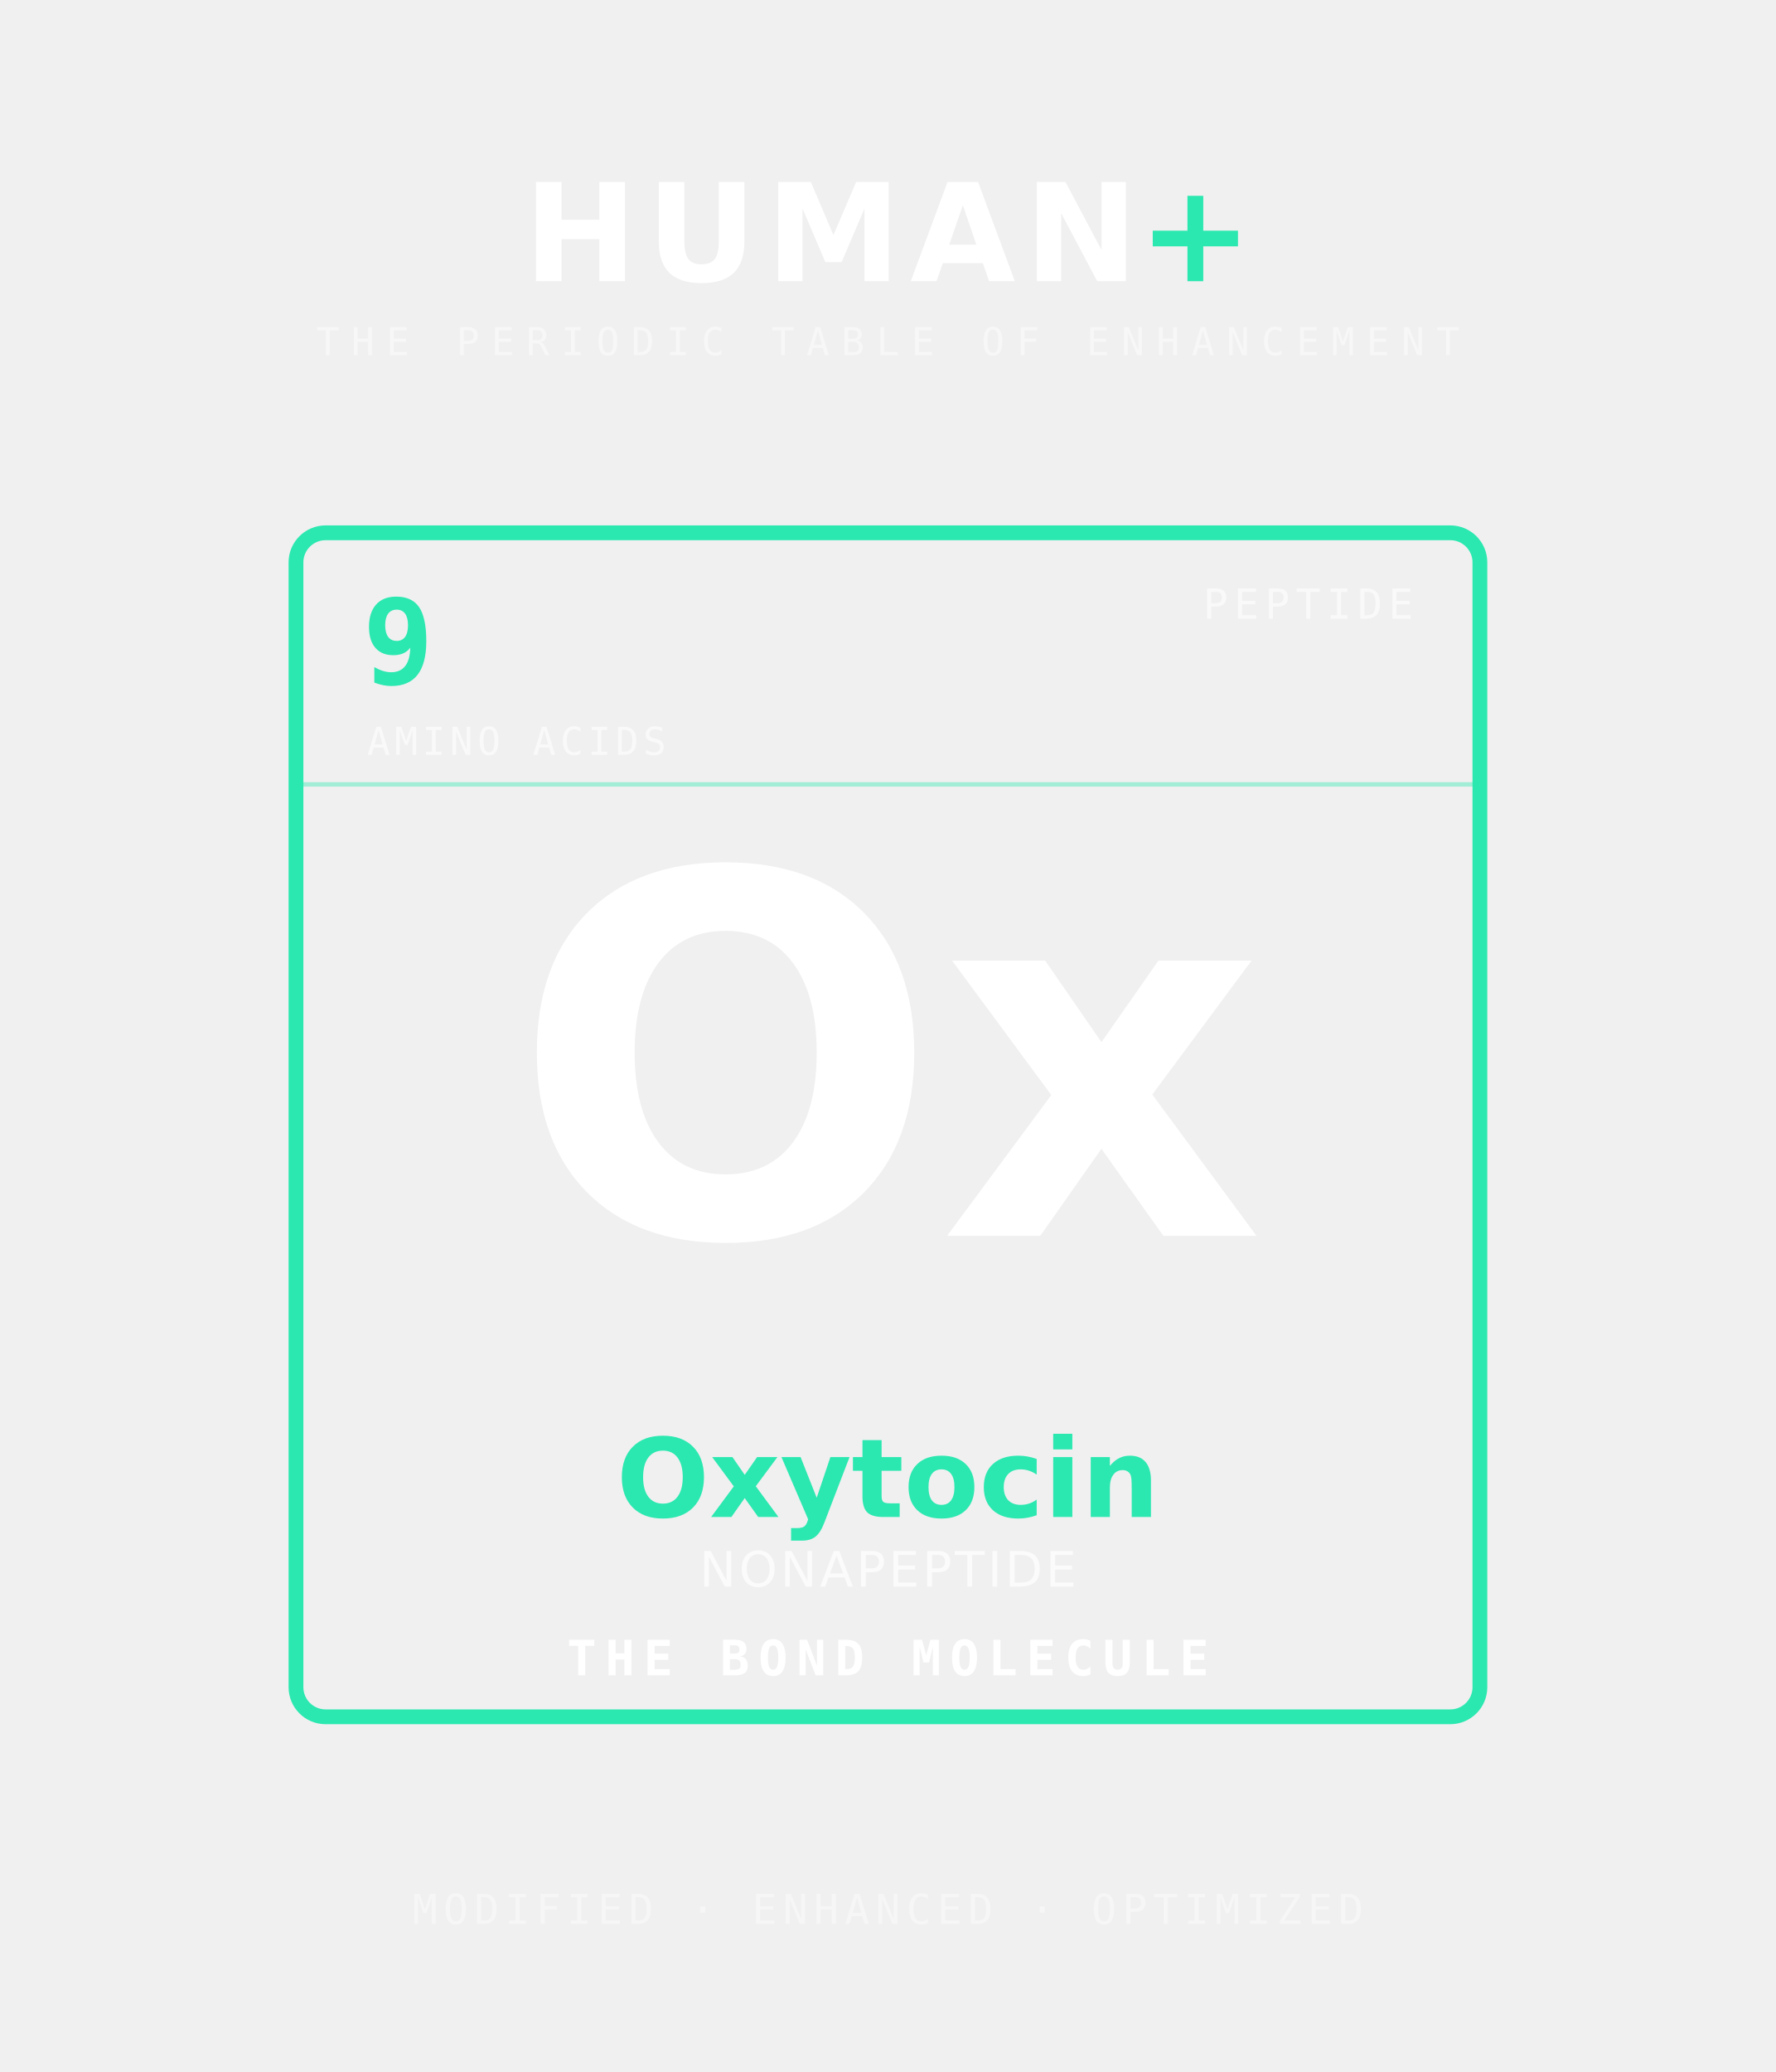
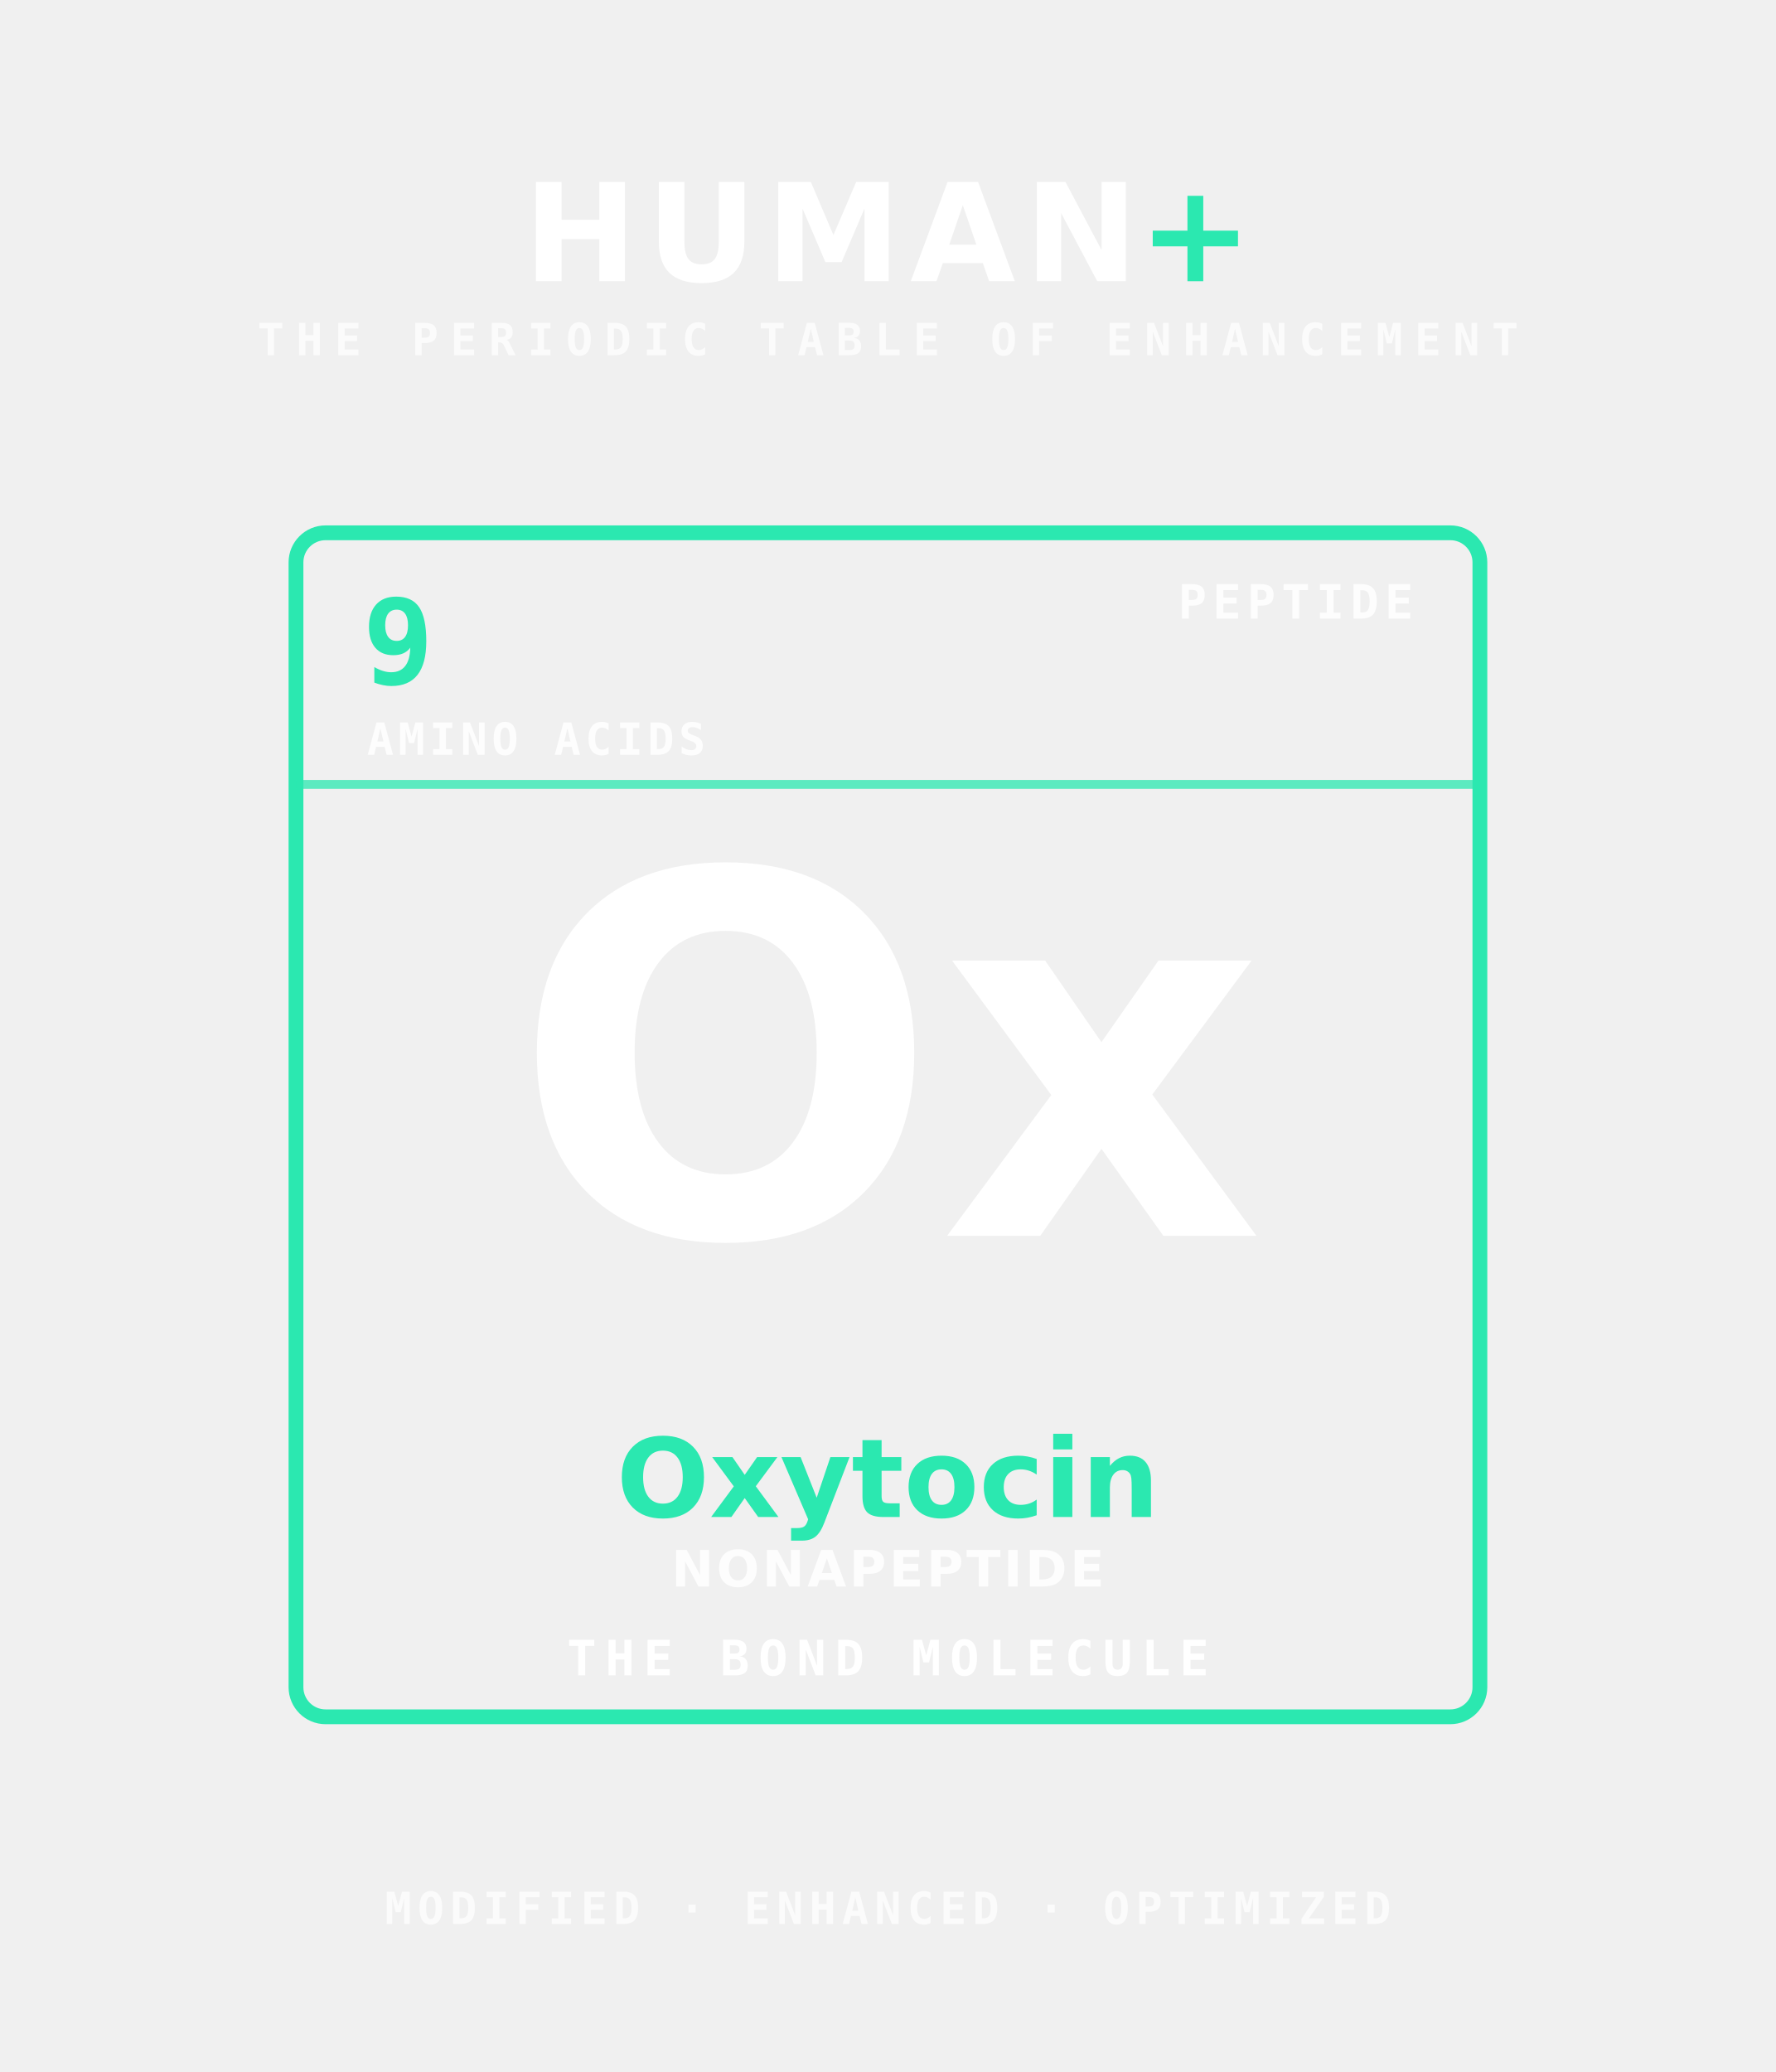
<svg xmlns="http://www.w3.org/2000/svg" viewBox="0 0 1200 1400" width="1200" height="1400">
  <text x="600" y="190" font-family="DejaVu Sans, Liberation Sans, Arial, sans-serif" font-size="92" font-weight="800" text-anchor="middle" letter-spacing="6" fill="#FFFFFF">HUMAN<tspan fill="#2BE8B0">+</tspan>
  </text>
-   <text x="600" y="240" font-family="DejaVu Sans Mono, Liberation Mono, monospace" font-size="26" text-anchor="middle" letter-spacing="8" fill="#FFFFFF" fill-opacity="0.45">THE PERIODIC TABLE OF ENHANCEMENT</text>
+   <text x="600" y="240" font-family="DejaVu Sans Mono, Liberation Mono, monospace" font-size="30" font-weight="700" text-anchor="middle" letter-spacing="8" fill="#FFFFFF" fill-opacity="0.75">THE PERIODIC TABLE OF ENHANCEMENT</text>
  <rect x="200" y="360" width="800" height="800" rx="20" fill="none" stroke="#2BE8B0" stroke-width="10" />
-   <line x1="200" y1="530" x2="1000" y2="530" stroke="#2BE8B0" stroke-width="3" stroke-opacity="0.4" />
+   <line x1="200" y1="530" x2="1000" y2="530" stroke="#2BE8B0" stroke-width="6" stroke-opacity="0.75" />
  <text x="245" y="462" font-family="DejaVu Sans Mono, Liberation Mono, monospace" font-size="80" font-weight="700" fill="#2BE8B0">9</text>
-   <text x="248" y="510" font-family="DejaVu Sans Mono, Liberation Mono, monospace" font-size="26" letter-spacing="3" fill="#FFFFFF" fill-opacity="0.6">AMINO ACIDS</text>
-   <text x="955" y="418" font-family="DejaVu Sans Mono, Liberation Mono, monospace" font-size="28" letter-spacing="4" text-anchor="end" fill="#FFFFFF" fill-opacity="0.6">PEPTIDE</text>
+   <text x="248" y="510" font-family="DejaVu Sans Mono, Liberation Mono, monospace" font-size="30" font-weight="700" letter-spacing="3" fill="#FFFFFF" fill-opacity="0.85">AMINO ACIDS</text>
+   <text x="955" y="418" font-family="DejaVu Sans Mono, Liberation Mono, monospace" font-size="32" font-weight="700" letter-spacing="4" text-anchor="end" fill="#FFFFFF" fill-opacity="0.85">PEPTIDE</text>
  <text x="600.0" y="835" font-family="DejaVu Sans, Liberation Sans, Arial, sans-serif" font-size="340" font-weight="800" text-anchor="middle" fill="#FFFFFF">Ox</text>
  <text x="600.0" y="1025" font-family="DejaVu Sans, Liberation Sans, Arial, sans-serif" font-size="74" font-weight="800" text-anchor="middle" fill="#2BE8B0">Oxytocin</text>
-   <text x="600.0" y="1072" font-family="DejaVu Sans, Liberation Sans, Arial, sans-serif" font-size="33" letter-spacing="2" text-anchor="middle" fill="#FFFFFF" fill-opacity="0.7">NONAPEPTIDE</text>
+   <text x="600.0" y="1072" font-family="DejaVu Sans, Liberation Sans, Arial, sans-serif" font-size="34" font-weight="700" letter-spacing="2" text-anchor="middle" fill="#FFFFFF" fill-opacity="0.85">NONAPEPTIDE</text>
  <text x="600.0" y="1132" font-family="DejaVu Sans Mono, Liberation Mono, monospace" font-size="33" font-weight="700" letter-spacing="6" text-anchor="middle" fill="#FFFFFF">THE BOND MOLECULE</text>
-   <text x="600" y="1300" font-family="DejaVu Sans Mono, Liberation Mono, monospace" font-size="28" letter-spacing="4" text-anchor="middle" fill="#FFFFFF" fill-opacity="0.4">MODIFIED · ENHANCED · OPTIMIZED</text>
+   <text x="600" y="1300" font-family="DejaVu Sans Mono, Liberation Mono, monospace" font-size="30" font-weight="700" letter-spacing="4" text-anchor="middle" fill="#FFFFFF" fill-opacity="0.7">MODIFIED · ENHANCED · OPTIMIZED</text>
</svg>
